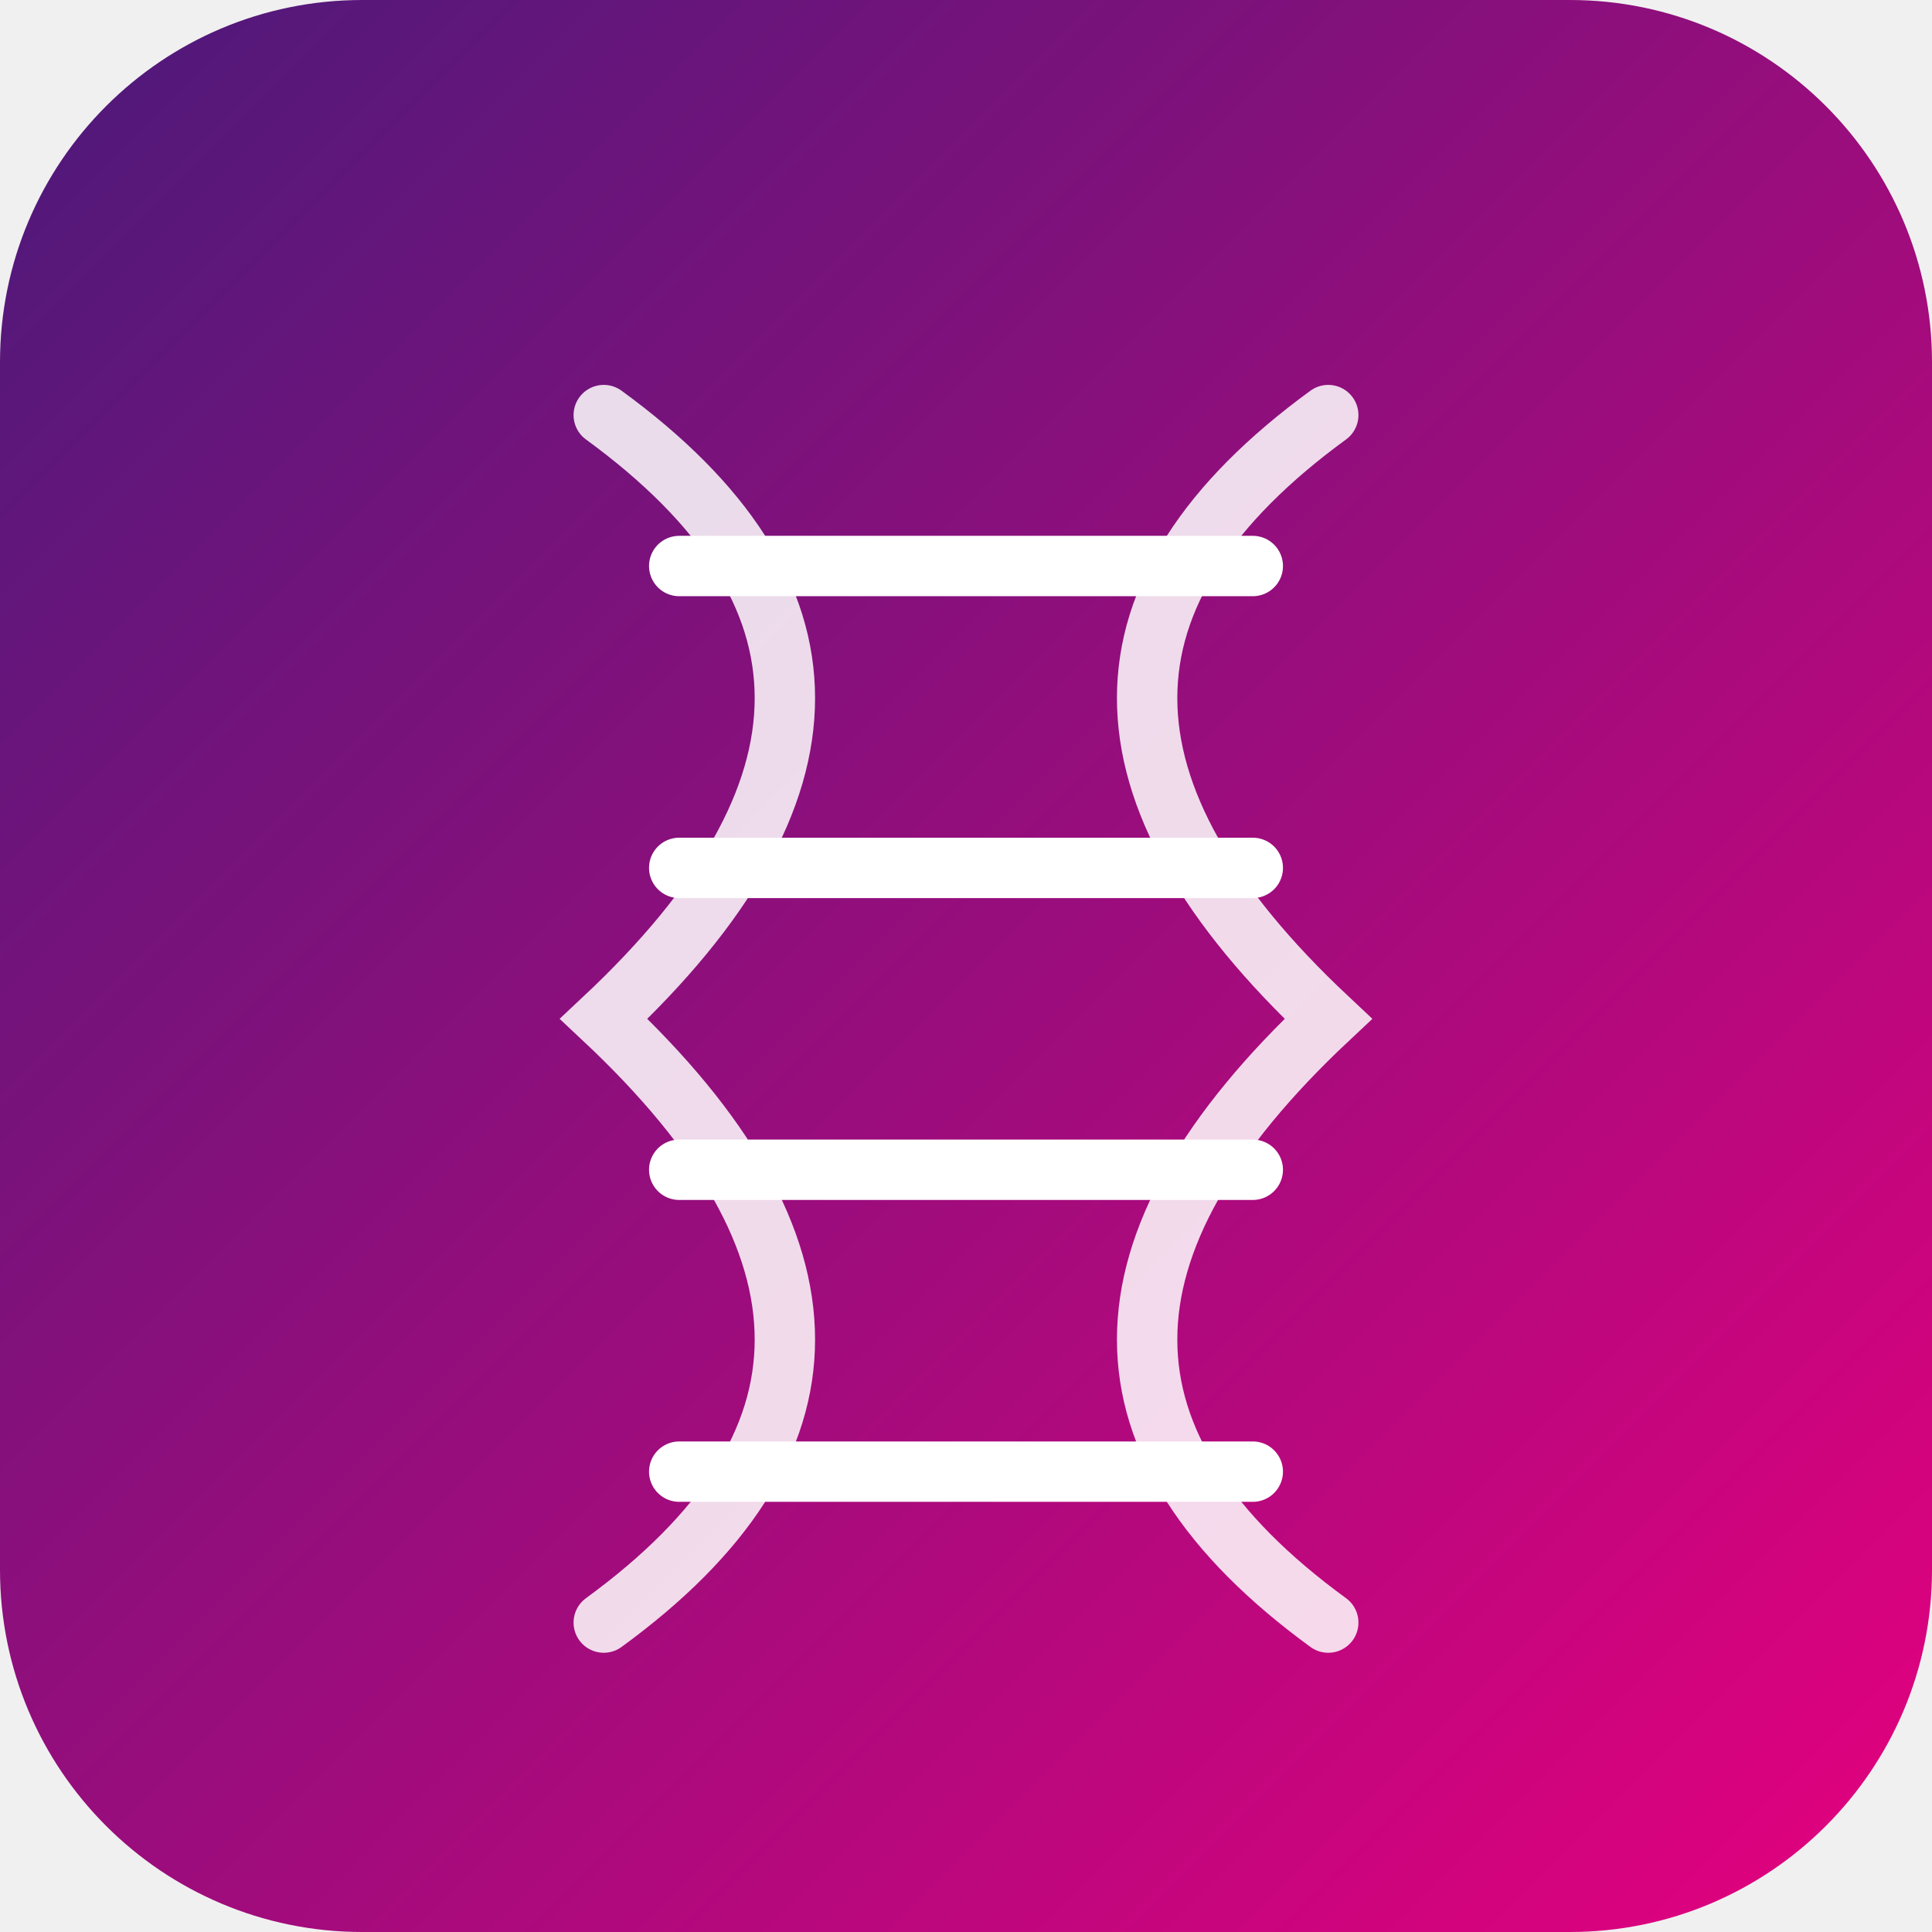
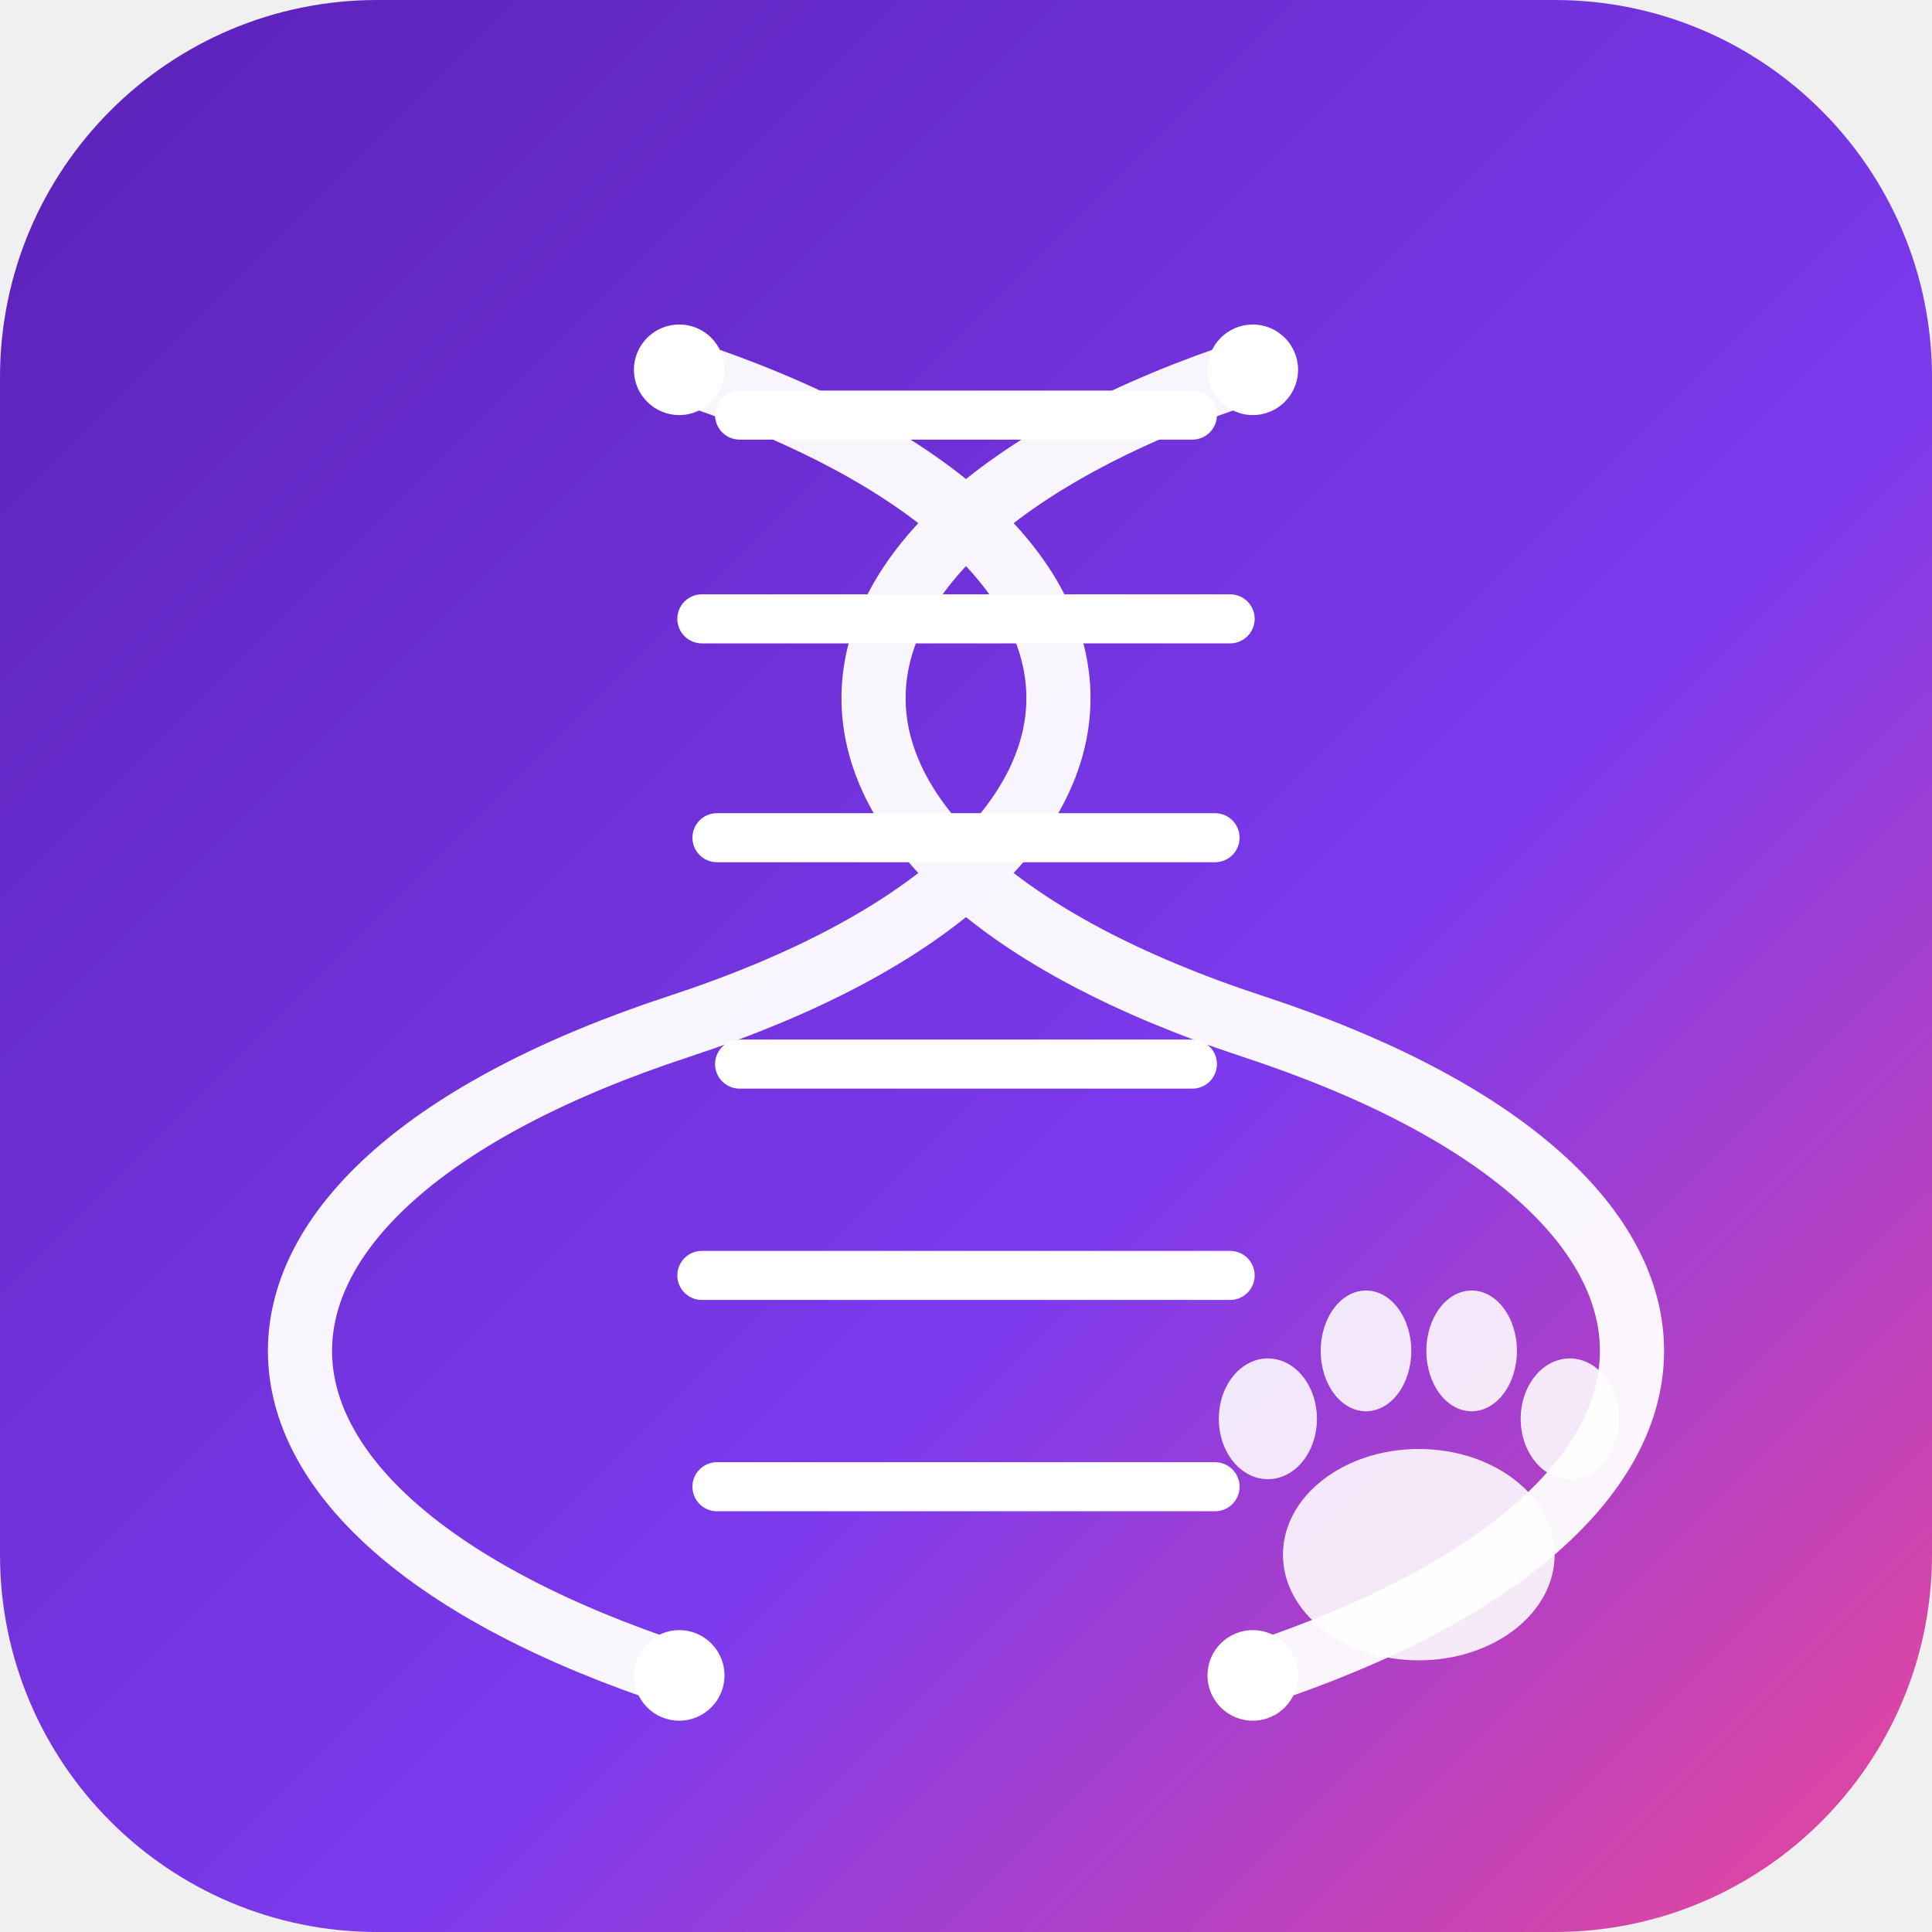
- <svg xmlns="http://www.w3.org/2000/svg" viewBox="0 0 512 512" width="512" height="512">
+ <svg xmlns="http://www.w3.org/2000/svg" viewBox="0 0 512 512" width="512" height="512" role="img" aria-label="Orivet Genetic - 犬の遺伝子検査アプリ">
  <defs>
-     <linearGradient id="bg" x1="0%" y1="0%" x2="100%" y2="100%">
-       <stop offset="0%" stop-color="#4a1a7a" />
-       <stop offset="100%" stop-color="#e6007e" />
+     <linearGradient id="bg512" x1="0%" y1="0%" x2="100%" y2="100%">
+       <stop offset="0%" stop-color="#5b21b6" />
+       <stop offset="60%" stop-color="#7c3aed" />
+       <stop offset="100%" stop-color="#ec4899" />
    </linearGradient>
  </defs>
-   <rect width="512" height="512" rx="96" fill="url(#bg)" />
-   <g stroke="#fff" stroke-width="16" fill="none" stroke-linecap="round">
-     <path d="M 160 110 Q 256 180 160 270 Q 256 360 160 430" opacity="0.85" />
-     <path d="M 352 110 Q 256 180 352 270 Q 256 360 352 430" opacity="0.85" />
-     <line x1="180" y1="150" x2="332" y2="150" />
-     <line x1="180" y1="230" x2="332" y2="230" />
-     <line x1="180" y1="310" x2="332" y2="310" />
-     <line x1="180" y1="390" x2="332" y2="390" />
+   <rect width="512" height="512" rx="100" ry="100" fill="url(#bg512)" />
+   <g transform="translate(256 256)">
+     <g stroke="#ffffff" stroke-width="17" fill="none" stroke-linecap="round" opacity="0.95">
+       <path d="M -76 -158 C 58 -114, 58 -28, -76 16 C -210 60, -210 144, -76 188" />
+       <path d="M  76 -158 C -58 -114, -58 -28, 76 16 C 210 60, 210 144, 76 188" />
+     </g>
+     <g stroke="#ffffff" stroke-width="13" stroke-linecap="round">
+       <line x1="-60" y1="-146" x2="60" y2="-146" />
+       <line x1="-70" y1=" -92" x2="70" y2=" -92" />
+       <line x1="-66" y1=" -34" x2="66" y2=" -34" />
+       <line x1="-60" y1="  26" x2="60" y2="  26" />
+       <line x1="-70" y1="  82" x2="70" y2="  82" />
+       <line x1="-66" y1=" 138" x2="66" y2=" 138" />
+     </g>
+     <g fill="#ffffff">
+       <circle cx="-76" cy="-158" r="12" />
+       <circle cx=" 76" cy="-158" r="12" />
+       <circle cx="-76" cy=" 188" r="12" />
+       <circle cx=" 76" cy=" 188" r="12" />
+     </g>
+   </g>
+   <g transform="translate(376 396)" fill="#ffffff" opacity="0.88">
+     <ellipse cx="0" cy="16" rx="36" ry="28" />
+     <ellipse cx="-40" cy="-20" rx="13" ry="16" />
+     <ellipse cx="-14" cy="-38" rx="12" ry="16" />
+     <ellipse cx=" 14" cy="-38" rx="12" ry="16" />
+     <ellipse cx=" 40" cy="-20" rx="13" ry="16" />
  </g>
</svg>
